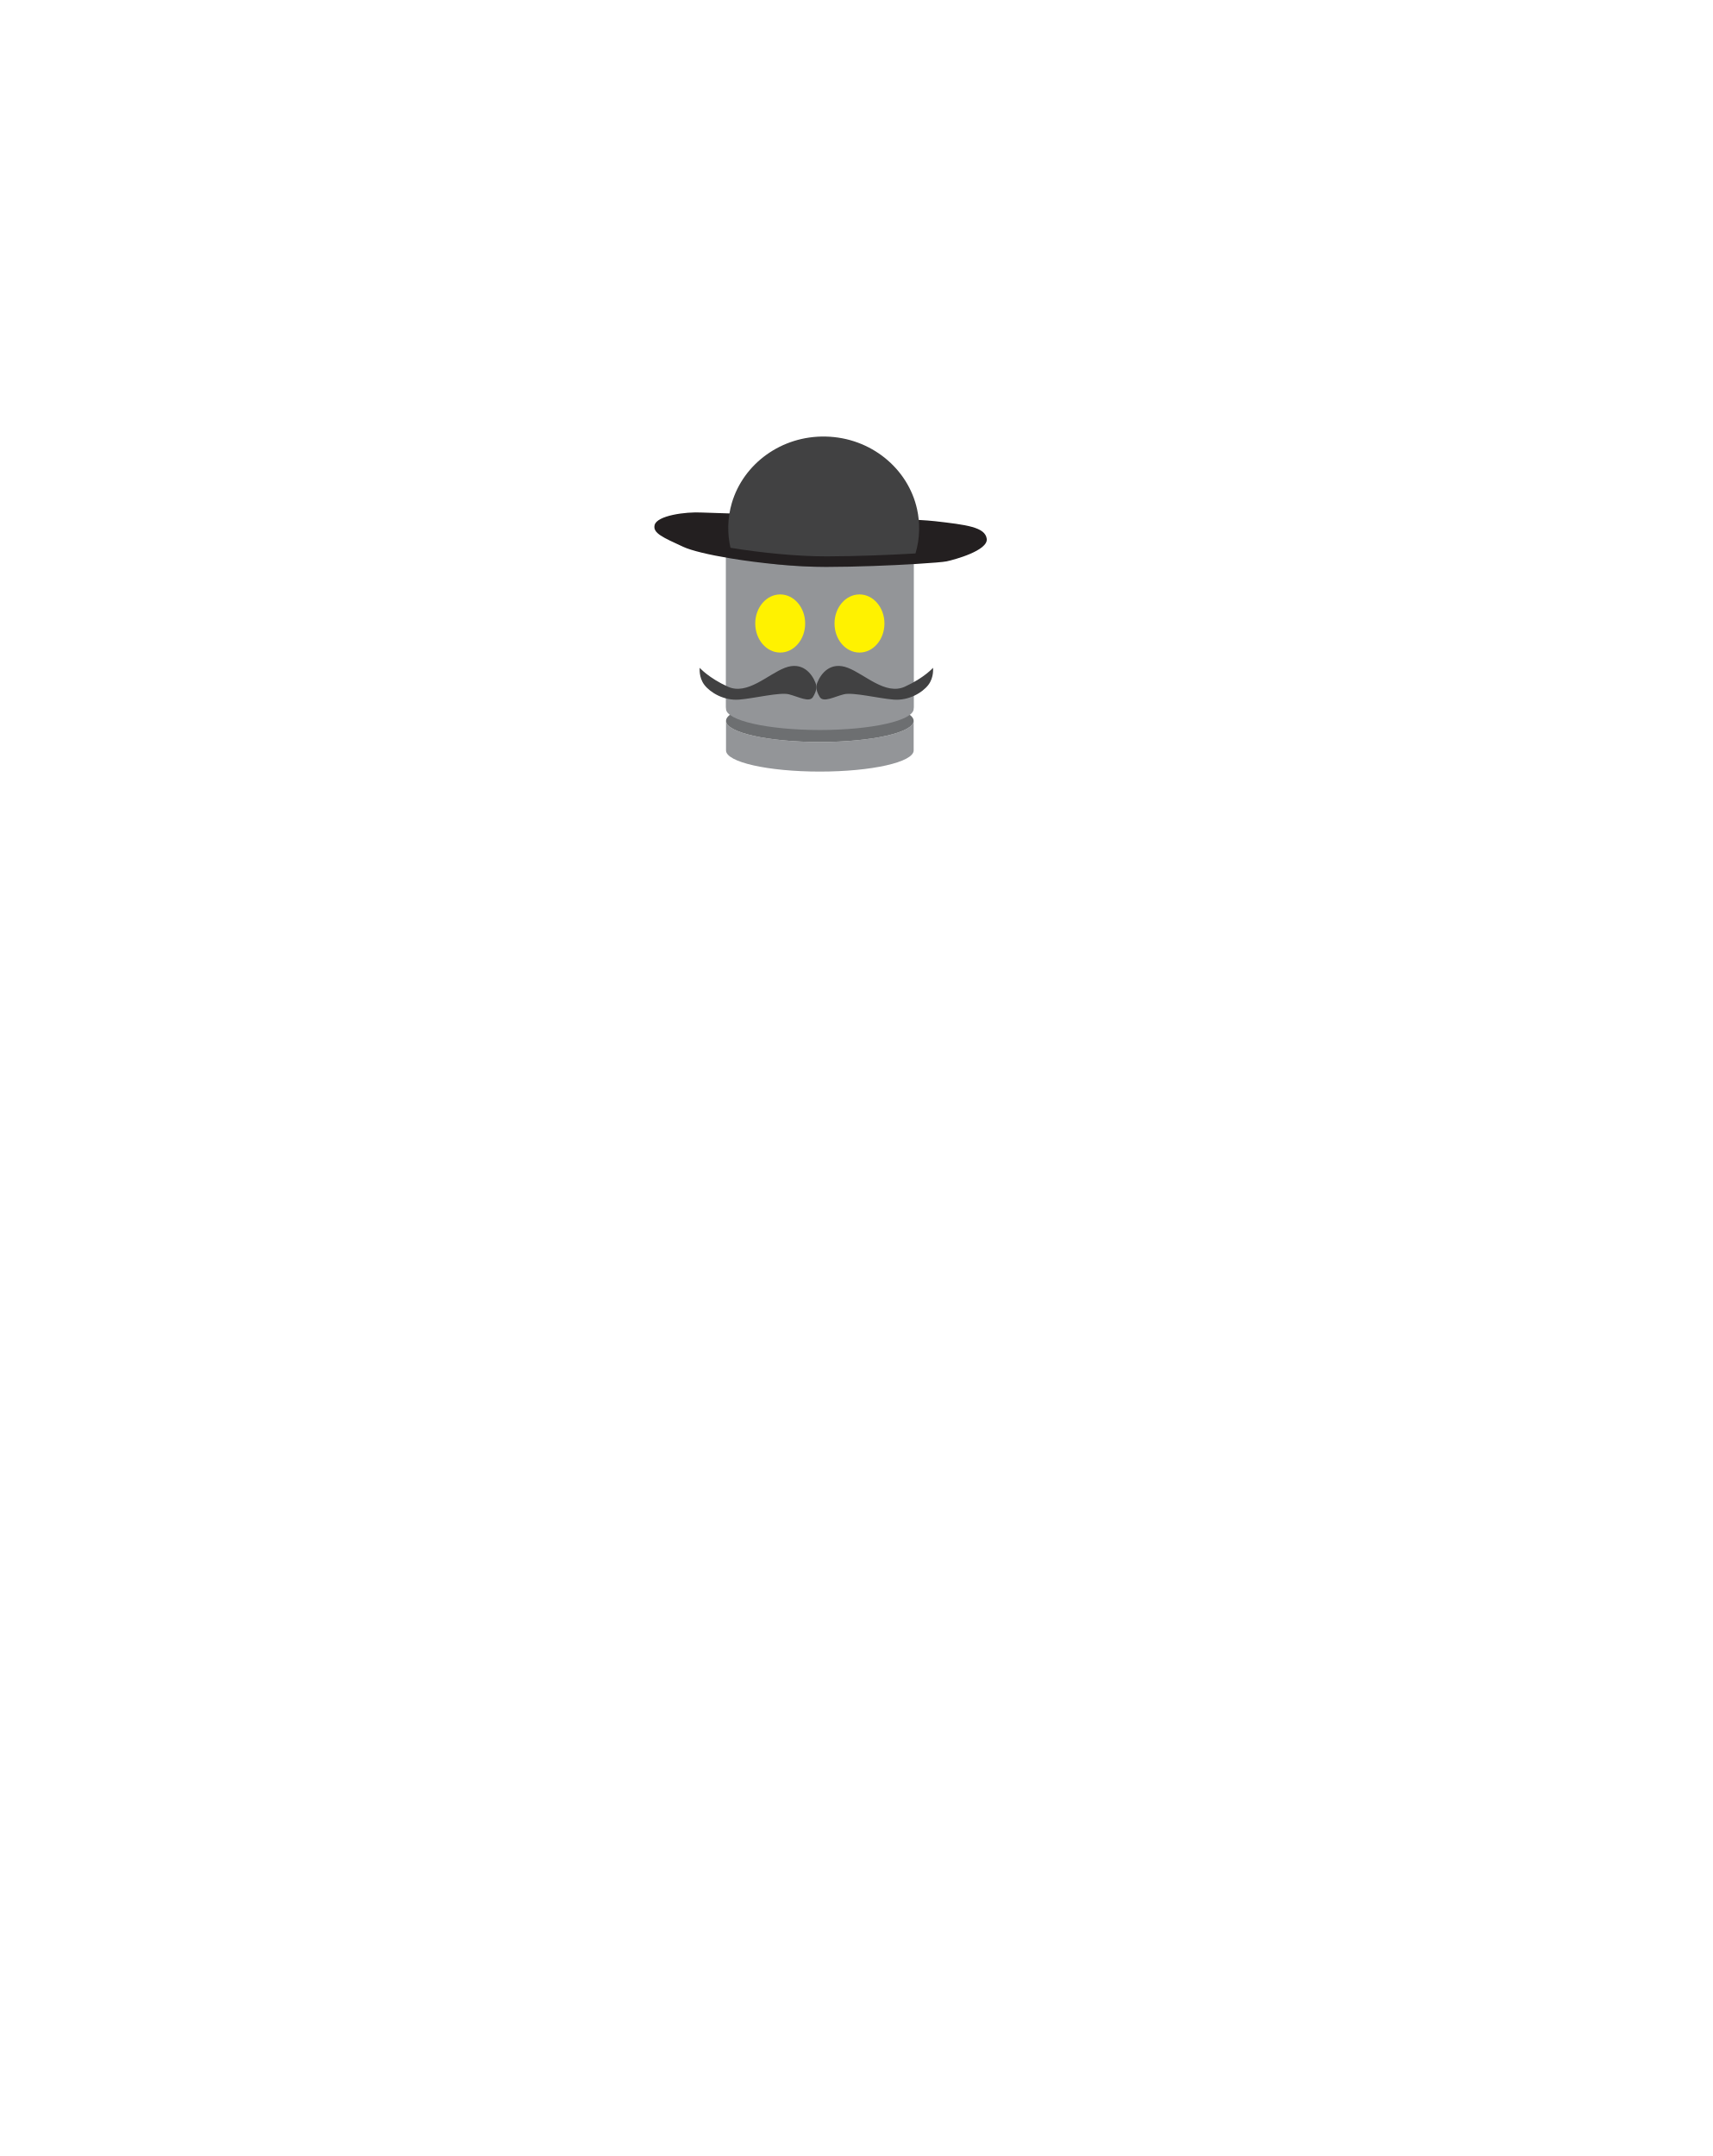
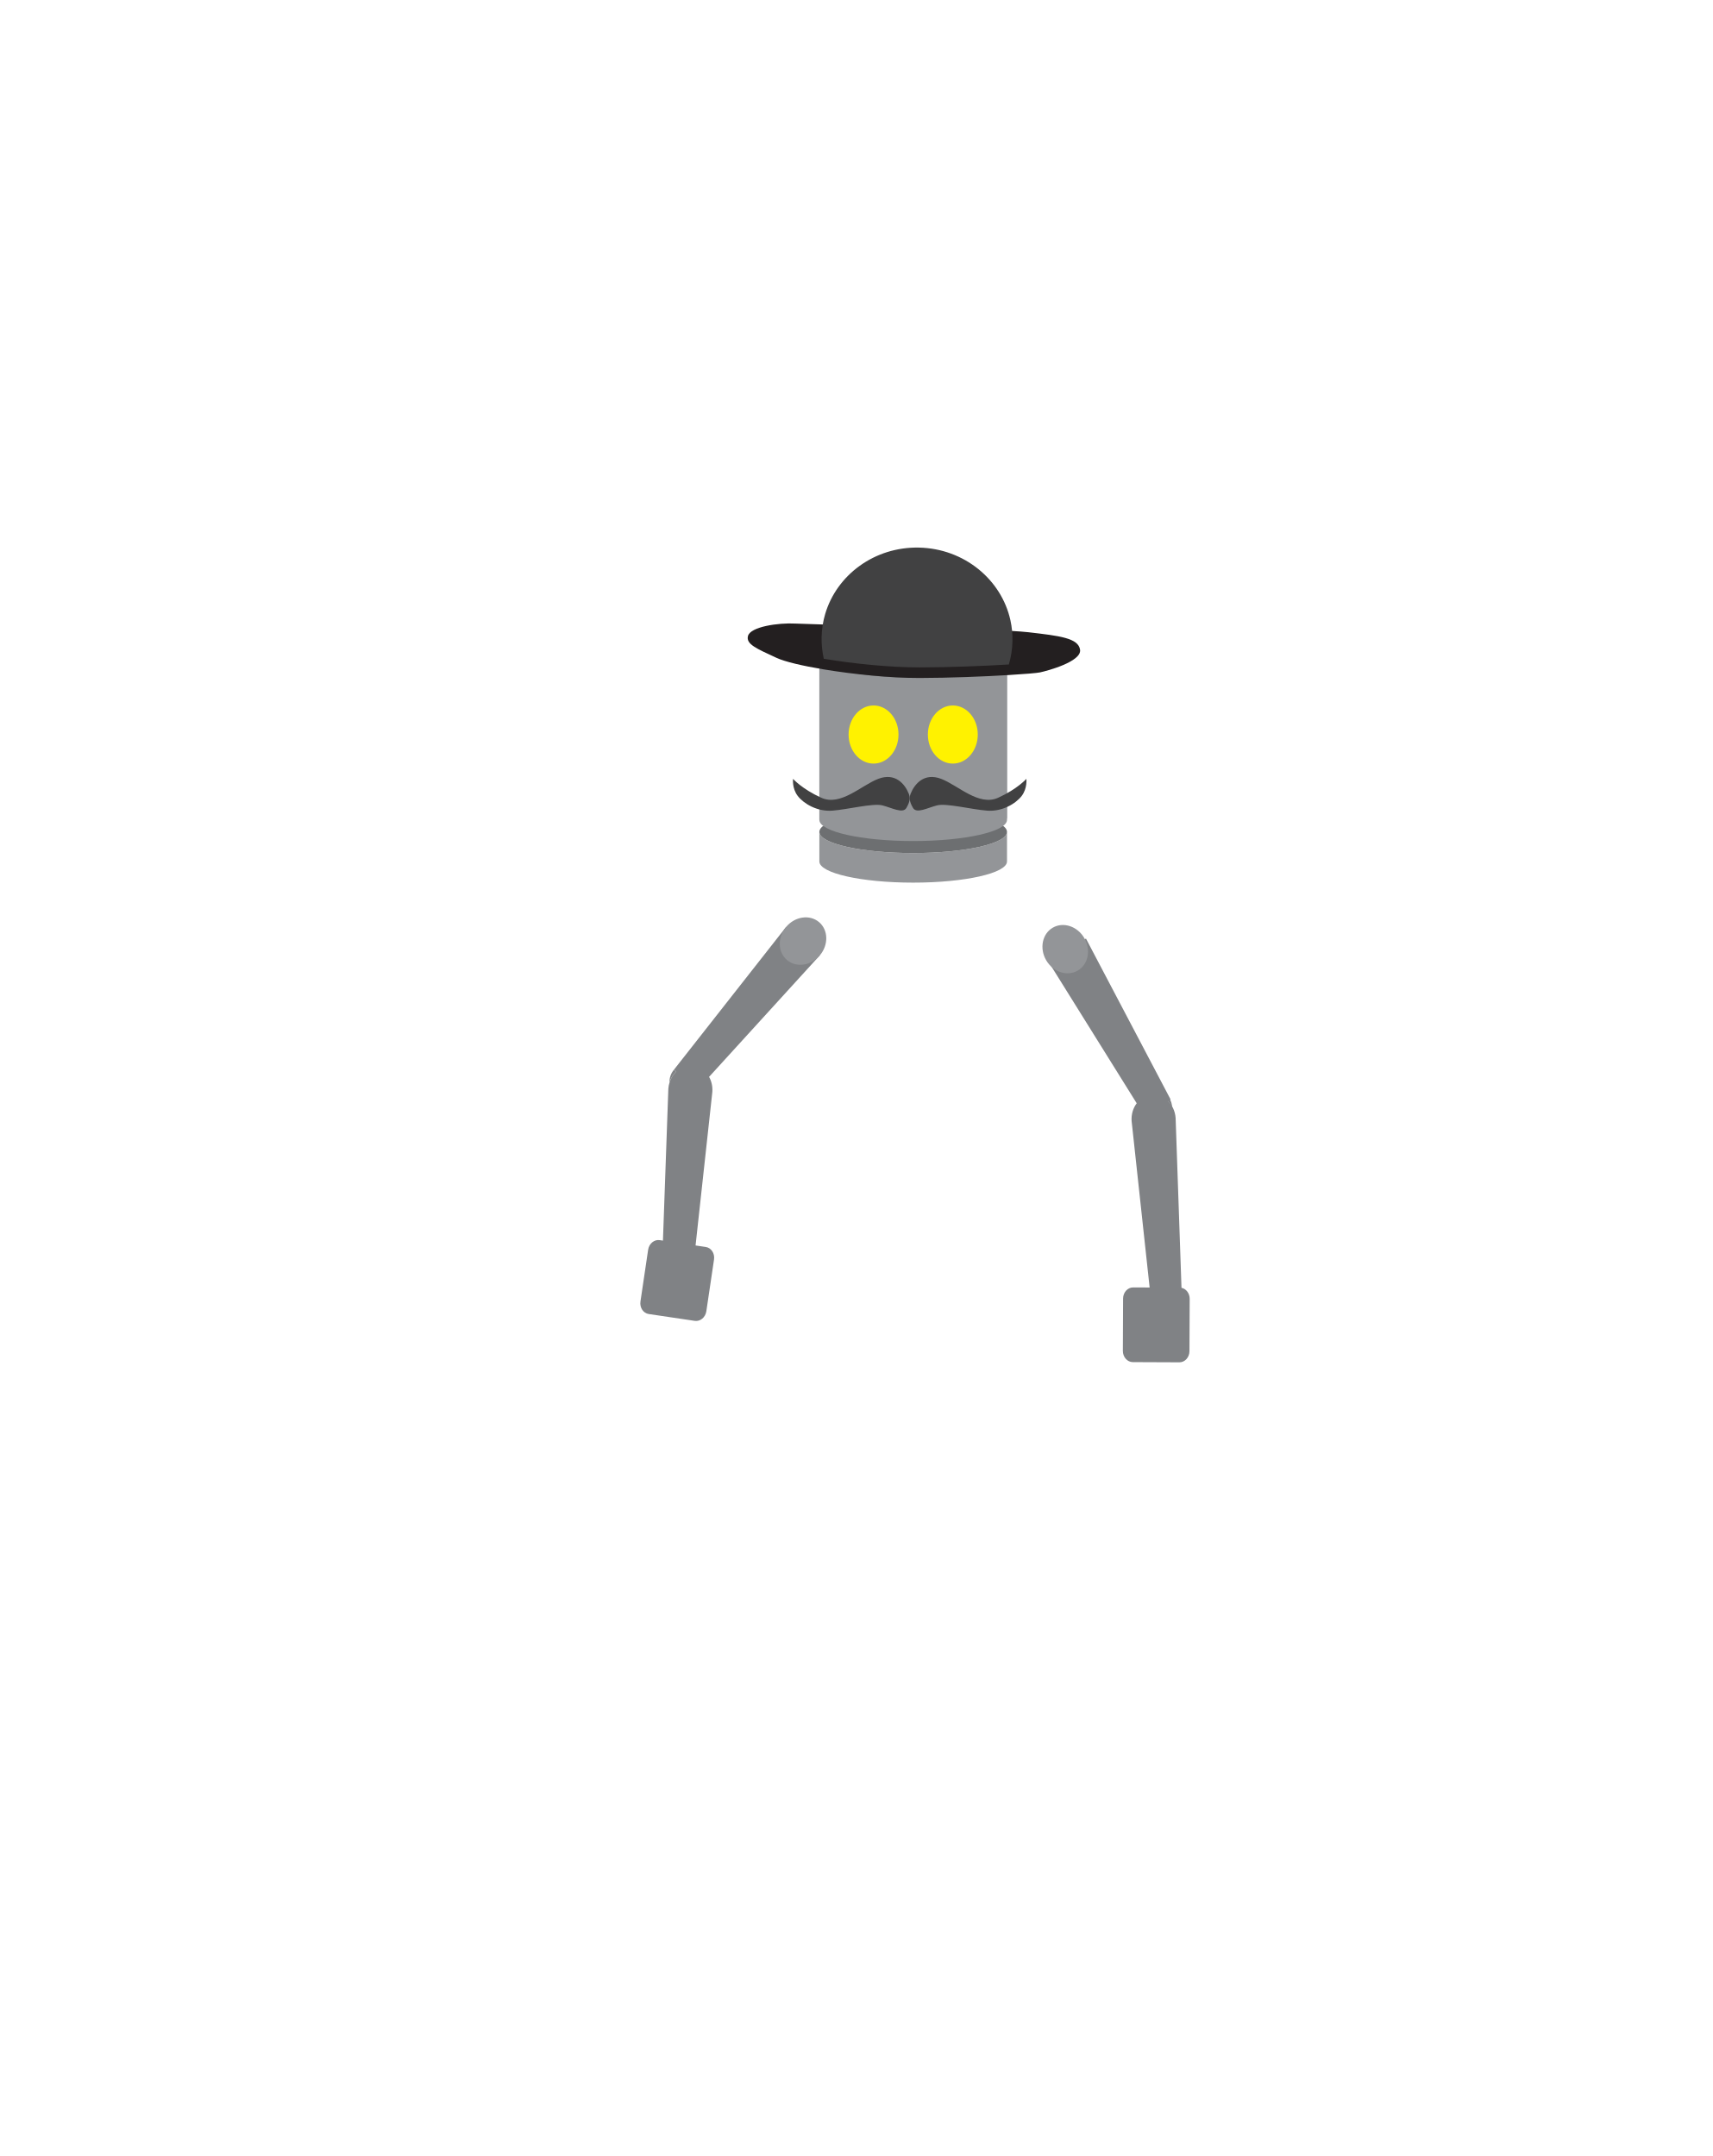
<svg xmlns="http://www.w3.org/2000/svg" viewBox="0 0 2592 3264" height="3264" width="2592" xml:space="preserve" id="svg2" version="1.1">
  <defs id="defs6">
    <clipPath id="clipPath18" clipPathUnits="userSpaceOnUse">
      <path id="path16" d="M 0,2448 H 1944 V 0 H 0 Z" />
    </clipPath>
  </defs>
  <g transform="matrix(1.333333,0,0,-1.333333,0,3264)" id="g10">
    <g id="g12">
      <g clip-path="url(#clipPath18)" id="g14">
-         <g transform="translate(1037.237,1629.513)" id="g20">
-           <path id="path22" style="fill:#939598;fill-opacity:1;fill-rule:nonzero;stroke:none" d="m 0,0 v -33.59 c 0,-13.26 -47.689,-24.01 -106.51,-24.01 -58.83,0 -106.51,10.75 -106.51,24.01 V 0 c 0,-13.26 47.69,-24.01 106.51,-24.01 C -47.689,-24.01 0,-13.26 0,0" />
+         <g transform="translate(810.5957,1017.885)" id="g20">
+           <path id="path22" style="fill:#808285;fill-opacity:1;fill-rule:nonzero;stroke:none" d="m 0,0 -8.721,-58.721 c -1.029,-6.949 -6.899,-11.84 -13.119,-10.92 l -52.301,7.77 c -6.209,0.92 -10.41,7.31 -9.369,14.26 l 8.72,58.72 c 1.03,6.95 6.899,11.84 13.12,10.911 l 3.68,-0.551 6.06,170.42 0.07,2 c 0.18,2.509 0.639,4.92 1.36,7.201 1.51,4.859 4.15,9.099 7.54,12.349 l -2.511,2.12 L 81.9,377.729 120.189,345.449 -5.6,207.409 c 2.73,-4.88 4.129,-10.78 3.69,-17.02 L -2.141,188.169 -20.95,15.969 -9.37,14.25 C -3.16,13.33 1.04,6.949 0,0" />
        </g>
-         <g transform="translate(1037.237,1629.513)" id="g24">
-           <path id="path26" style="fill:#6d6f71;fill-opacity:1;fill-rule:nonzero;stroke:none" d="m 0,0 c 0,-13.26 -47.689,-24.01 -106.51,-24.01 -58.82,0 -106.51,10.75 -106.51,24.01 0,13.25 47.69,24 106.51,24 C -47.689,24 0,13.25 0,0" />
+         <g transform="translate(1143.201,1503.433)" id="g24">
+           <path id="path26" style="fill:#939598;fill-opacity:1;fill-rule:nonzero;stroke:none" d="m 0,0 v -33.59 c 0,-13.26 -47.689,-24.01 -106.51,-24.01 -58.83,0 -106.51,10.75 -106.51,24.01 V 0 c 0,-13.26 47.69,-24.01 106.51,-24.01 C -47.689,-24.01 0,-13.26 0,0" />
        </g>
-         <g transform="translate(1037.239,1828.579)" id="g28">
-           <path id="path30" style="fill:#939598;fill-opacity:1;fill-rule:nonzero;stroke:none" d="m 0,0 v -185.43 c 0,-13.26 -47.689,-24.01 -106.51,-24.01 -58.82,0 -106.51,10.75 -106.51,24.01 V 0 Z" />
+         <g transform="translate(1143.201,1503.433)" id="g28">
+           <path id="path30" style="fill:#6d6f71;fill-opacity:1;fill-rule:nonzero;stroke:none" d="m 0,0 c 0,-13.26 -47.689,-24.01 -106.51,-24.01 -58.82,0 -106.51,10.75 -106.51,24.01 0,13.25 47.69,24 106.51,24 C -47.689,24 0,13.25 0,0" />
        </g>
-         <g transform="translate(1037.239,1828.579)" id="g32">
-           <path id="path34" style="fill:#939598;fill-opacity:1;fill-rule:nonzero;stroke:none" d="m 0,0 v -185.43 c 0,13.25 -47.689,24 -106.51,24 -58.82,0 -106.51,-10.75 -106.51,-24 V 0 Z" />
+         <g transform="translate(1143.203,1702.498)" id="g32">
+           <path id="path34" style="fill:#939598;fill-opacity:1;fill-rule:nonzero;stroke:none" d="m 0,0 v -185.43 c 0,-13.26 -47.689,-24.01 -106.51,-24.01 -58.82,0 -106.51,10.75 -106.51,24.01 V 0 Z" />
        </g>
-         <g transform="translate(1037.238,1828.578)" id="g36">
-           <path id="path38" style="fill:#6d6f71;fill-opacity:1;fill-rule:nonzero;stroke:none" d="m 0,0 c 0,-13.256 -47.687,-24.002 -106.511,-24.002 -58.824,0 -106.51,10.746 -106.51,24.002 0,13.256 47.686,24.002 106.51,24.002 C -47.687,24.002 0,13.256 0,0" />
+         <g transform="translate(1143.203,1702.498)" id="g36">
+           <path id="path38" style="fill:#939598;fill-opacity:1;fill-rule:nonzero;stroke:none" d="m 0,0 v -185.43 c 0,13.25 -47.689,24 -106.51,24 -58.82,0 -106.51,-10.75 -106.51,-24 V 0 Z" />
        </g>
-         <g transform="translate(914.0635,1740.064)" id="g40">
-           <path id="path42" style="fill:#fff200;fill-opacity:1;fill-rule:nonzero;stroke:none" d="m 0,0 c 0,-18.226 -12.686,-33 -28.334,-33 -15.647,0 -28.333,14.774 -28.333,33 0,18.226 12.686,33 28.333,33 C -12.686,33 0,18.226 0,0" />
+         <g transform="translate(1143.202,1702.498)" id="g40">
+           <path id="path42" style="fill:#6d6f71;fill-opacity:1;fill-rule:nonzero;stroke:none" d="m 0,0 c 0,-13.256 -47.687,-24.002 -106.511,-24.002 -58.824,0 -106.51,10.746 -106.51,24.002 0,13.256 47.686,24.002 106.51,24.002 C -47.687,24.002 0,13.256 0,0" />
        </g>
-         <g transform="translate(1004.063,1740.064)" id="g44">
+         <g transform="translate(1020.027,1613.984)" id="g44">
          <path id="path46" style="fill:#fff200;fill-opacity:1;fill-rule:nonzero;stroke:none" d="m 0,0 c 0,-18.226 -12.686,-33 -28.334,-33 -15.647,0 -28.333,14.774 -28.333,33 0,18.226 12.686,33 28.333,33 C -12.686,33 0,18.226 0,0" />
        </g>
-         <g transform="translate(1074.603,1810.603)" id="g48">
-           <path id="path50" style="fill:#231f20;fill-opacity:1;fill-rule:nonzero;stroke:none" d="m 0,0 c -3.459,-0.724 -16.937,-1.878 -35.541,-3 -27.739,-1.67 -66.885,-3.281 -101.117,-3.329 -33.299,-0.038 -75.233,4.175 -108.921,9.776 -24.153,4.011 -44.074,8.74 -53.531,13.129 -22.636,10.5 -34.675,15.436 -32.327,24.716 2.689,10.634 34.642,15.243 53.916,14.16 4.013,-0.229 16.271,-0.608 33.487,-1.107 55.243,-1.583 161.542,-4.37 210.293,-7.161 9.005,-0.519 16.047,-1.034 20.442,-1.54 C 22.353,41.52 43.74,39.049 45.591,25.675 47.439,12.301 8.615,1.812 0,0" />
+         <g transform="translate(1110.027,1613.984)" id="g48">
+           <path id="path50" style="fill:#fff200;fill-opacity:1;fill-rule:nonzero;stroke:none" d="m 0,0 c 0,-18.226 -12.686,-33 -28.334,-33 -15.647,0 -28.333,14.774 -28.333,33 0,18.226 12.686,33 28.333,33 C -12.686,33 0,18.226 0,0" />
        </g>
-         <g transform="translate(1043.442,1845.967)" id="g52">
-           <path id="path54" style="fill:#414142;fill-opacity:1;fill-rule:nonzero;stroke:none" d="m 0,0 c -0.2,-9.138 -1.627,-17.978 -4.116,-26.366 -27.738,-1.671 -66.886,-3.281 -101.117,-3.329 -33.3,-0.038 -75.232,4.174 -108.922,9.775 -1.831,7.933 -2.71,16.205 -2.524,24.683 0.2,9.087 1.603,17.868 4.071,26.216 13.124,44.433 56.173,76.484 106.547,75.377 C -54.743,105.229 -12.503,70.042 -2.315,23.817 -0.63,16.148 0.181,8.169 0,0" />
+         <g transform="translate(1180.567,1684.523)" id="g52">
+           <path id="path54" style="fill:#231f20;fill-opacity:1;fill-rule:nonzero;stroke:none" d="m 0,0 c -3.459,-0.724 -16.937,-1.878 -35.541,-3 -27.739,-1.67 -66.885,-3.281 -101.117,-3.329 -33.299,-0.038 -75.233,4.175 -108.921,9.776 -24.153,4.011 -44.074,8.74 -53.531,13.129 -22.636,10.5 -34.675,15.436 -32.327,24.716 2.689,10.634 34.642,15.243 53.916,14.16 4.013,-0.229 16.271,-0.608 33.487,-1.107 55.243,-1.583 161.542,-4.37 210.293,-7.161 9.005,-0.519 16.047,-1.034 20.442,-1.54 C 22.353,41.52 43.74,39.049 45.591,25.675 47.439,12.301 8.615,1.812 0,0" />
        </g>
-         <g transform="translate(925.6934,1672.974)" id="g56">
-           <path id="path58" style="fill:#414142;fill-opacity:1;fill-rule:nonzero;stroke:none" d="M 0,0 C -4.407,10.961 -15.334,24.18 -34.667,16.757 -54,9.333 -77.334,-14.667 -99.334,-4.667 c -22,10 -32,21.424 -32,21.424 0,0 -1.334,-10.757 5.333,-19.424 6.667,-8.666 22.001,-18 39.334,-16.666 17.333,1.333 45.999,8.666 56.666,6 10.667,-2.667 23.334,-9.82 27.334,-2.91 C 1.333,-9.333 1.999,-4.972 0,0" />
+         <g transform="translate(1149.406,1719.887)" id="g56">
+           <path id="path58" style="fill:#414142;fill-opacity:1;fill-rule:nonzero;stroke:none" d="m 0,0 c -0.2,-9.138 -1.627,-17.978 -4.116,-26.366 -27.738,-1.671 -66.886,-3.281 -101.117,-3.329 -33.3,-0.038 -75.232,4.174 -108.922,9.775 -1.831,7.933 -2.71,16.205 -2.524,24.683 0.2,9.087 1.603,17.868 4.071,26.216 13.124,44.433 56.173,76.484 106.547,75.377 C -54.743,105.229 -12.503,70.042 -2.315,23.817 -0.63,16.148 0.181,8.169 0,0" />
        </g>
-         <g transform="translate(927.877,1672.974)" id="g60">
-           <path id="path62" style="fill:#414142;fill-opacity:1;fill-rule:nonzero;stroke:none" d="M 0,0 C 4.407,10.961 15.334,24.18 34.667,16.757 54,9.333 77.334,-14.667 99.334,-4.667 c 22,10 32,21.424 32,21.424 0,0 1.334,-10.757 -5.333,-19.424 -6.667,-8.666 -22.001,-18 -39.334,-16.666 -17.333,1.333 -45.999,8.666 -56.666,6 C 19.334,-16 6.667,-23.153 2.667,-16.243 -1.333,-9.333 -1.999,-4.972 0,0" />
+         <g transform="translate(1031.657,1546.894)" id="g60">
+           <path id="path62" style="fill:#414142;fill-opacity:1;fill-rule:nonzero;stroke:none" d="M 0,0 C -4.407,10.961 -15.334,24.18 -34.667,16.757 -54,9.333 -77.334,-14.667 -99.334,-4.667 c -22,10 -32,21.424 -32,21.424 0,0 -1.334,-10.757 5.333,-19.424 6.667,-8.666 22.001,-18 39.334,-16.666 17.333,1.333 45.999,8.666 56.666,6 10.667,-2.667 23.334,-9.82 27.334,-2.91 C 1.333,-9.333 1.999,-4.972 0,0" />
+         </g>
+         <g transform="translate(1033.841,1546.894)" id="g64">
+           <path id="path66" style="fill:#414142;fill-opacity:1;fill-rule:nonzero;stroke:none" d="M 0,0 C 4.407,10.961 15.334,24.18 34.667,16.757 54,9.333 77.334,-14.667 99.334,-4.667 c 22,10 32,21.424 32,21.424 0,0 1.334,-10.757 -5.333,-19.424 -6.667,-8.666 -22.001,-18 -39.334,-16.666 -17.333,1.333 -45.999,8.666 -56.666,6 C 19.334,-16 6.667,-23.153 2.667,-16.243 -1.333,-9.333 -1.999,-4.972 0,0" />
+         </g>
+         <g transform="translate(1330.666,1190.674)" id="g68">
+           <path id="path70" style="fill:#808285;fill-opacity:1;fill-rule:nonzero;stroke:none" d="m 0,0 c -1.521,3.189 -3.551,6.02 -5.971,8.33 l 3.021,1.76 C -1.07,6.859 -0.11,3.38 0,0" />
+         </g>
+         <g transform="translate(1350.591,973.2246)" id="g72">
+           <path id="path74" style="fill:#808285;fill-opacity:1;fill-rule:nonzero;stroke:none" d="m 0,0 -0.246,-59.37 c -0.029,-7.02 -5.143,-12.698 -11.423,-12.672 l -52.869,0.219 c -6.28,0.026 -11.346,5.747 -11.317,12.766 l 0.247,59.37 c 0.029,7.02 5.142,12.698 11.422,12.672 l 18.72,-0.078 -20.224,186.866 -0.222,1.992 c -0.568,7.712 1.682,14.903 5.765,20.306 l -100.989,162.001 43.385,25.01 96.002,-182.53 -3.027,-1.748 c 2.41,-2.321 4.428,-5.158 5.935,-8.355 1.576,-3.327 2.581,-7.051 2.875,-11.021 l 0.08,-2.222 6.598,-190.658 C -3.981,11.456 0.026,6.238 0,0" />
+         </g>
+         <g transform="translate(1230.956,1382.895)" id="g76">
+           <path id="path78" style="fill:#939598;fill-opacity:1;fill-rule:nonzero;stroke:none" d="m 0,0 c 7.828,-13.453 4.484,-29.997 -7.469,-36.952 -11.953,-6.955 -27.988,-1.687 -35.816,11.765 -7.828,13.453 -4.484,29.998 7.469,36.953 C -23.863,18.721 -7.827,13.453 0,0" />
+         </g>
+         <g transform="translate(767.6357,1231.324)" id="g80">
+           <path id="path82" style="fill:#808285;fill-opacity:1;fill-rule:nonzero;stroke:none" d="M 0,0 C -3.39,-3.25 -6.03,-7.49 -7.54,-12.349 -7.81,-7.44 -6.14,-2.19 -2.511,2.12 Z" />
+         </g>
+         <g transform="translate(930.7881,1363.333)" id="g84">
+           <path id="path86" style="fill:#939598;fill-opacity:1;fill-rule:nonzero;stroke:none" d="m 0,0 c -10.031,-11.901 -26.735,-14.323 -37.309,-5.41 -10.574,8.914 -11.013,25.786 -0.982,37.687 10.031,11.901 26.736,14.322 37.31,5.41 C 9.593,28.773 10.033,11.9 0,0" />
        </g>
      </g>
    </g>
  </g>
</svg>
